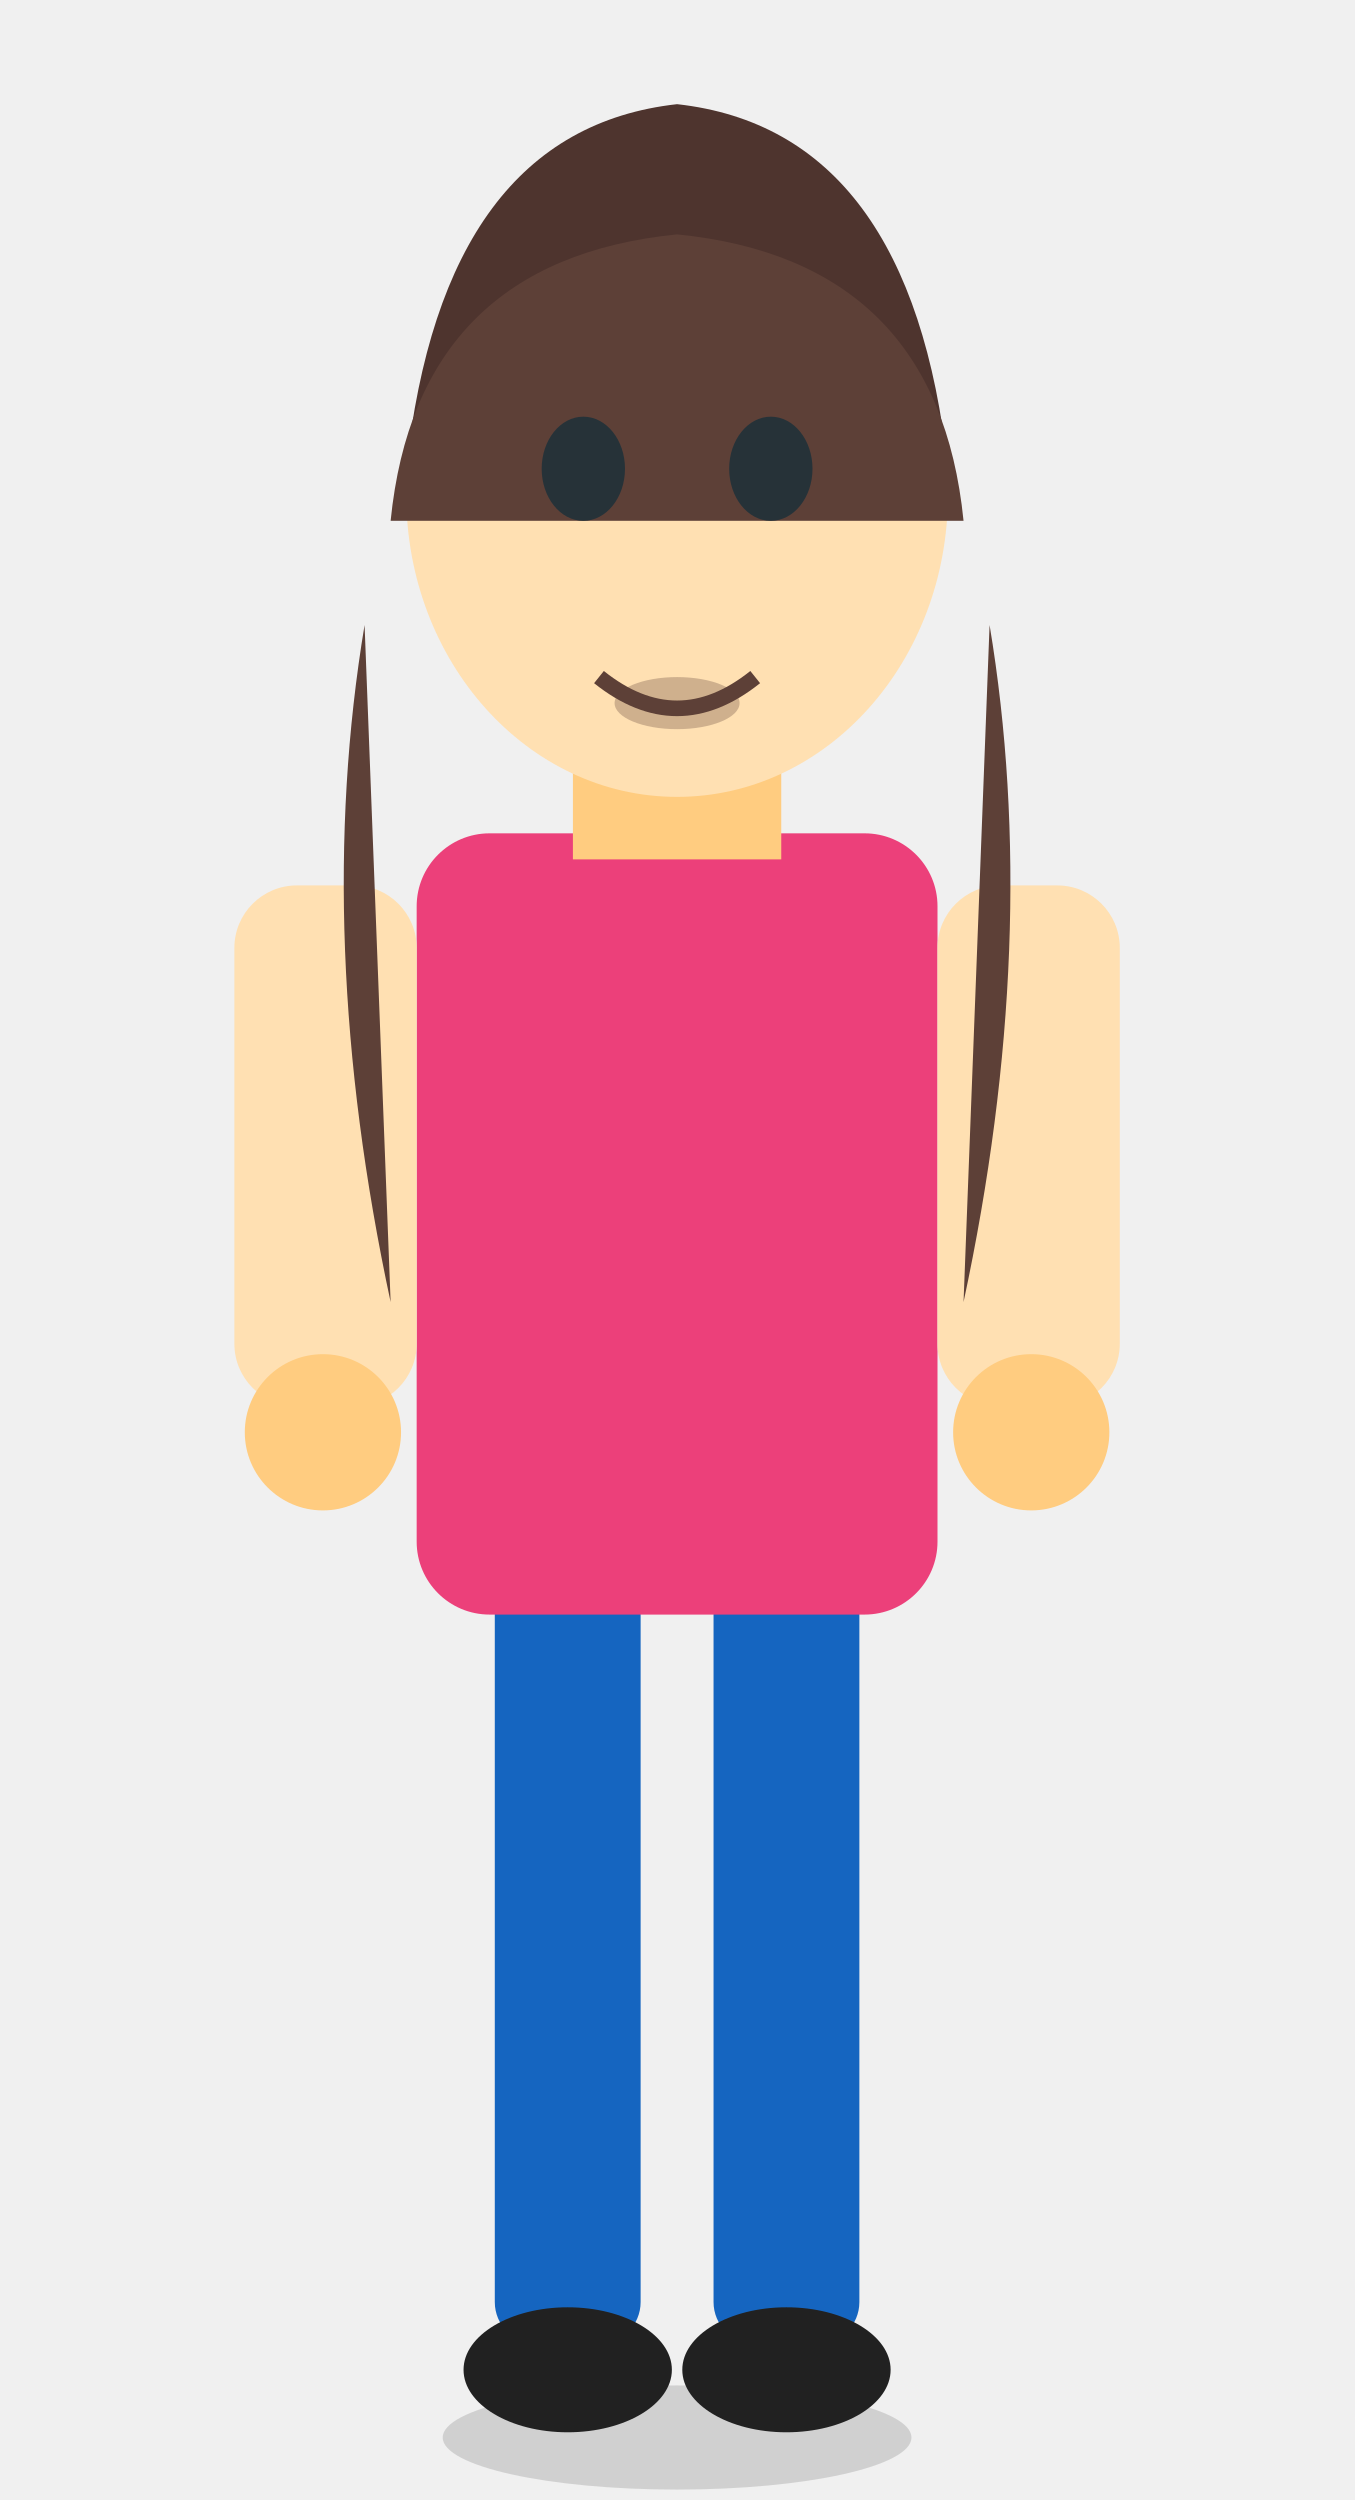
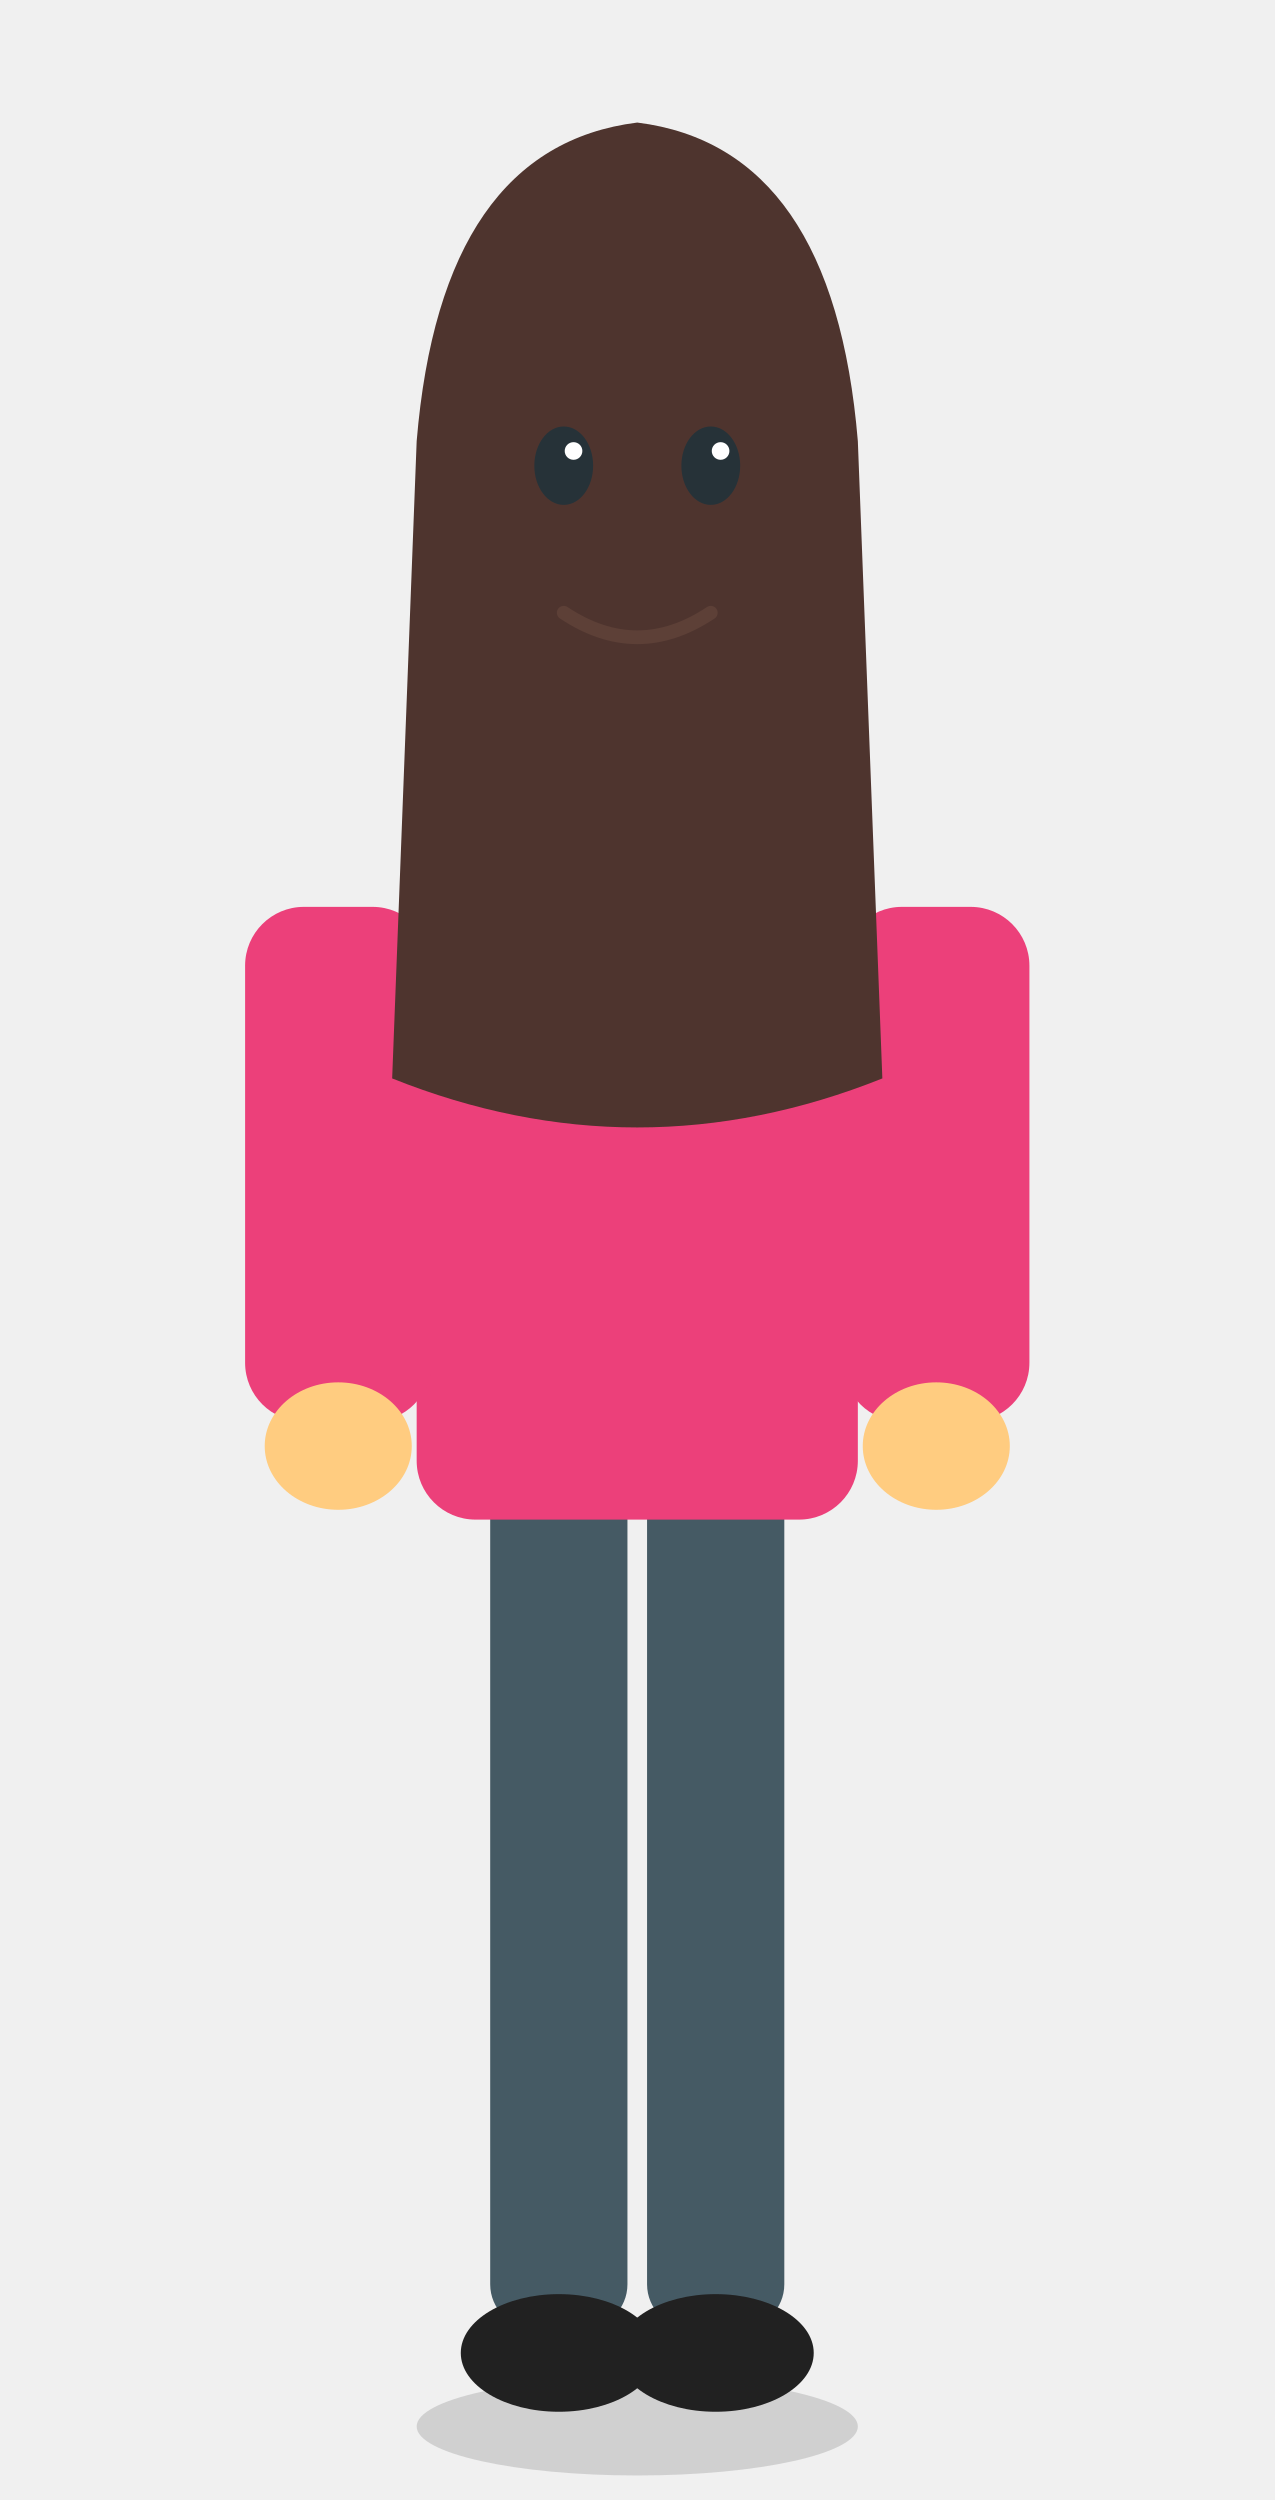
- <svg xmlns="http://www.w3.org/2000/svg" width="260" height="480" viewBox="0 0 260 480">
-   <ellipse cx="130" cy="468" rx="45" ry="10" fill="#00000022" />
-   <rect x="95" y="300" width="28" height="150" rx="8" fill="#1565C0" />
-   <rect x="137" y="300" width="28" height="150" rx="8" fill="#1565C0" />
-   <ellipse cx="109" cy="455" rx="20" ry="12" fill="#212121" />
-   <ellipse cx="151" cy="455" rx="20" ry="12" fill="#212121" />
-   <rect x="80" y="160" width="100" height="150" rx="14" fill="#EC407A" />
-   <g id="arm_l">
-     <rect x="45" y="170" width="35" height="100" rx="12" fill="#FFE0B2" />
-     <circle cx="62" cy="275" r="15" fill="#FFCC80" />
-   </g>
-   <g id="arm_r">
-     <rect x="180" y="170" width="35" height="100" rx="12" fill="#FFE0B2" />
-     <circle cx="198" cy="275" r="15" fill="#FFCC80" />
-   </g>
-   <rect x="110" y="140" width="40" height="25" fill="#FFCC80" />
-   <g id="head">
-     <ellipse cx="130" cy="95" rx="52" ry="58" fill="#FFE0B2" />
-     <path d="M78 90 Q85 25 130 20 Q175 25 182 90" fill="#4E342E" />
-     <path d="M75 100 Q80 50 130 45 Q180 50 185 100" fill="#5D4037" />
-     <path d="M70 120 Q60 180 75 250" fill="#5D4037" />
-     <path d="M190 120 Q200 180 185 250" fill="#5D4037" />
-     <ellipse cx="112" cy="90" rx="8" ry="10" fill="#263238" />
-     <ellipse cx="148" cy="90" rx="8" ry="10" fill="#263238" />
-     <path d="M115 130 Q130 142 145 130" fill="none" stroke="#5D4037" stroke-width="3" />
-   </g>
-   <g id="mouth">
-     <ellipse cx="130" cy="135" rx="12" ry="5" fill="#5D4037" opacity="0.3" />
-   </g>
+ <svg xmlns="http://www.w3.org/2000/svg" width="260" height="510" viewBox="0 0 260 510">
+   <ellipse cx="130" cy="495" rx="45" ry="10" fill="#00000022" />
+   <rect x="100" y="300" width="28" height="175" rx="9" fill="#455A64" />
+   <rect x="132" y="300" width="28" height="175" rx="9" fill="#455A64" />
+   <ellipse cx="114" cy="480" rx="20" ry="12" fill="#212121" />
+   <ellipse cx="146" cy="480" rx="20" ry="12" fill="#212121" />
+   <rect x="85" y="175" width="90" height="135" rx="12" fill="#EC407A" />
+   <rect x="50" y="185" width="38" height="105" rx="12" fill="#EC407A" />
+   <rect x="172" y="185" width="38" height="105" rx="12" fill="#EC407A" />
+   <ellipse cx="69" cy="295" rx="15" ry="13" fill="#FFCC80" />
+   <ellipse cx="191" cy="295" rx="15" ry="13" fill="#FFCC80" />
+   <rect x="110" y="150" width="40" height="30" fill="#FFCC80" />
+   <ellipse cx="130" cy="100" rx="45" ry="50" fill="#FFE0B2" />
+   <path d="M85 90 Q90 30 130 25 Q170 30 175 90 L180 220 Q130 240 80 220 Z" fill="#4E342E" />
+   <ellipse cx="115" cy="95" rx="6" ry="8" fill="#263238" />
+   <ellipse cx="145" cy="95" rx="6" ry="8" fill="#263238" />
+   <circle cx="117" cy="92" r="1.8" fill="#FFFFFF" />
+   <circle cx="147" cy="92" r="1.8" fill="#FFFFFF" />
+   <path d="M115 125 Q130 135 145 125" fill="none" stroke="#5D4037" stroke-width="2.8" stroke-linecap="round" />
</svg>
